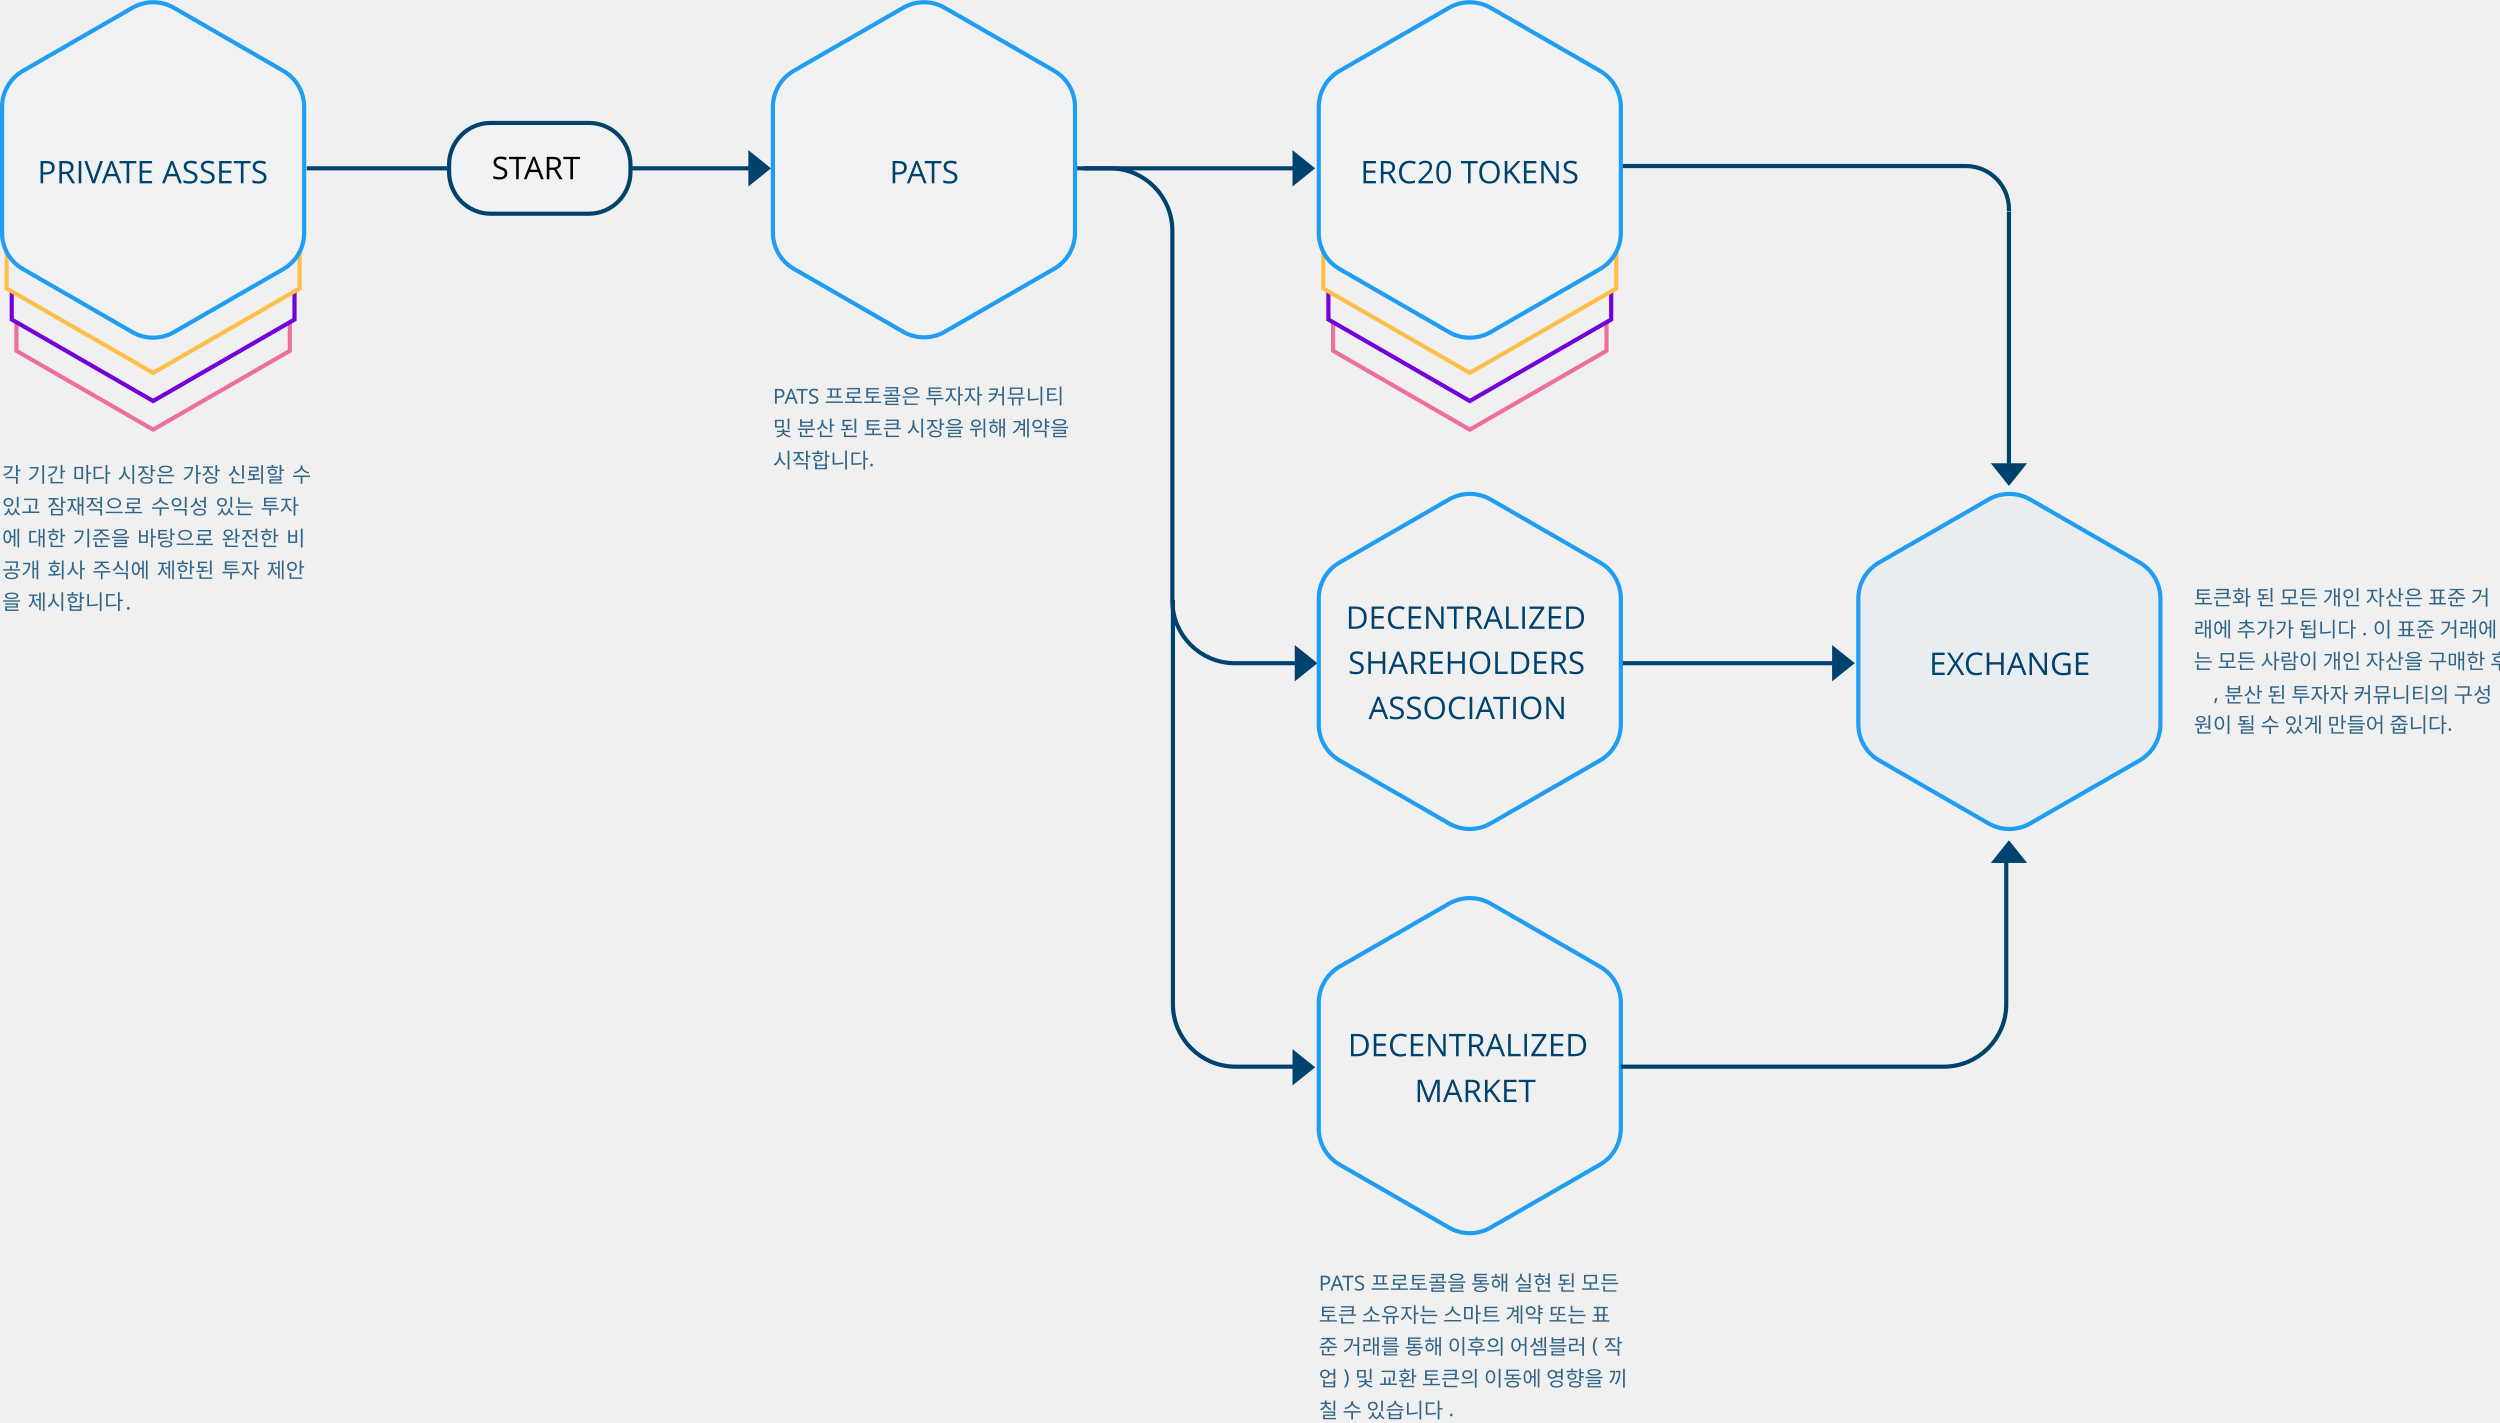
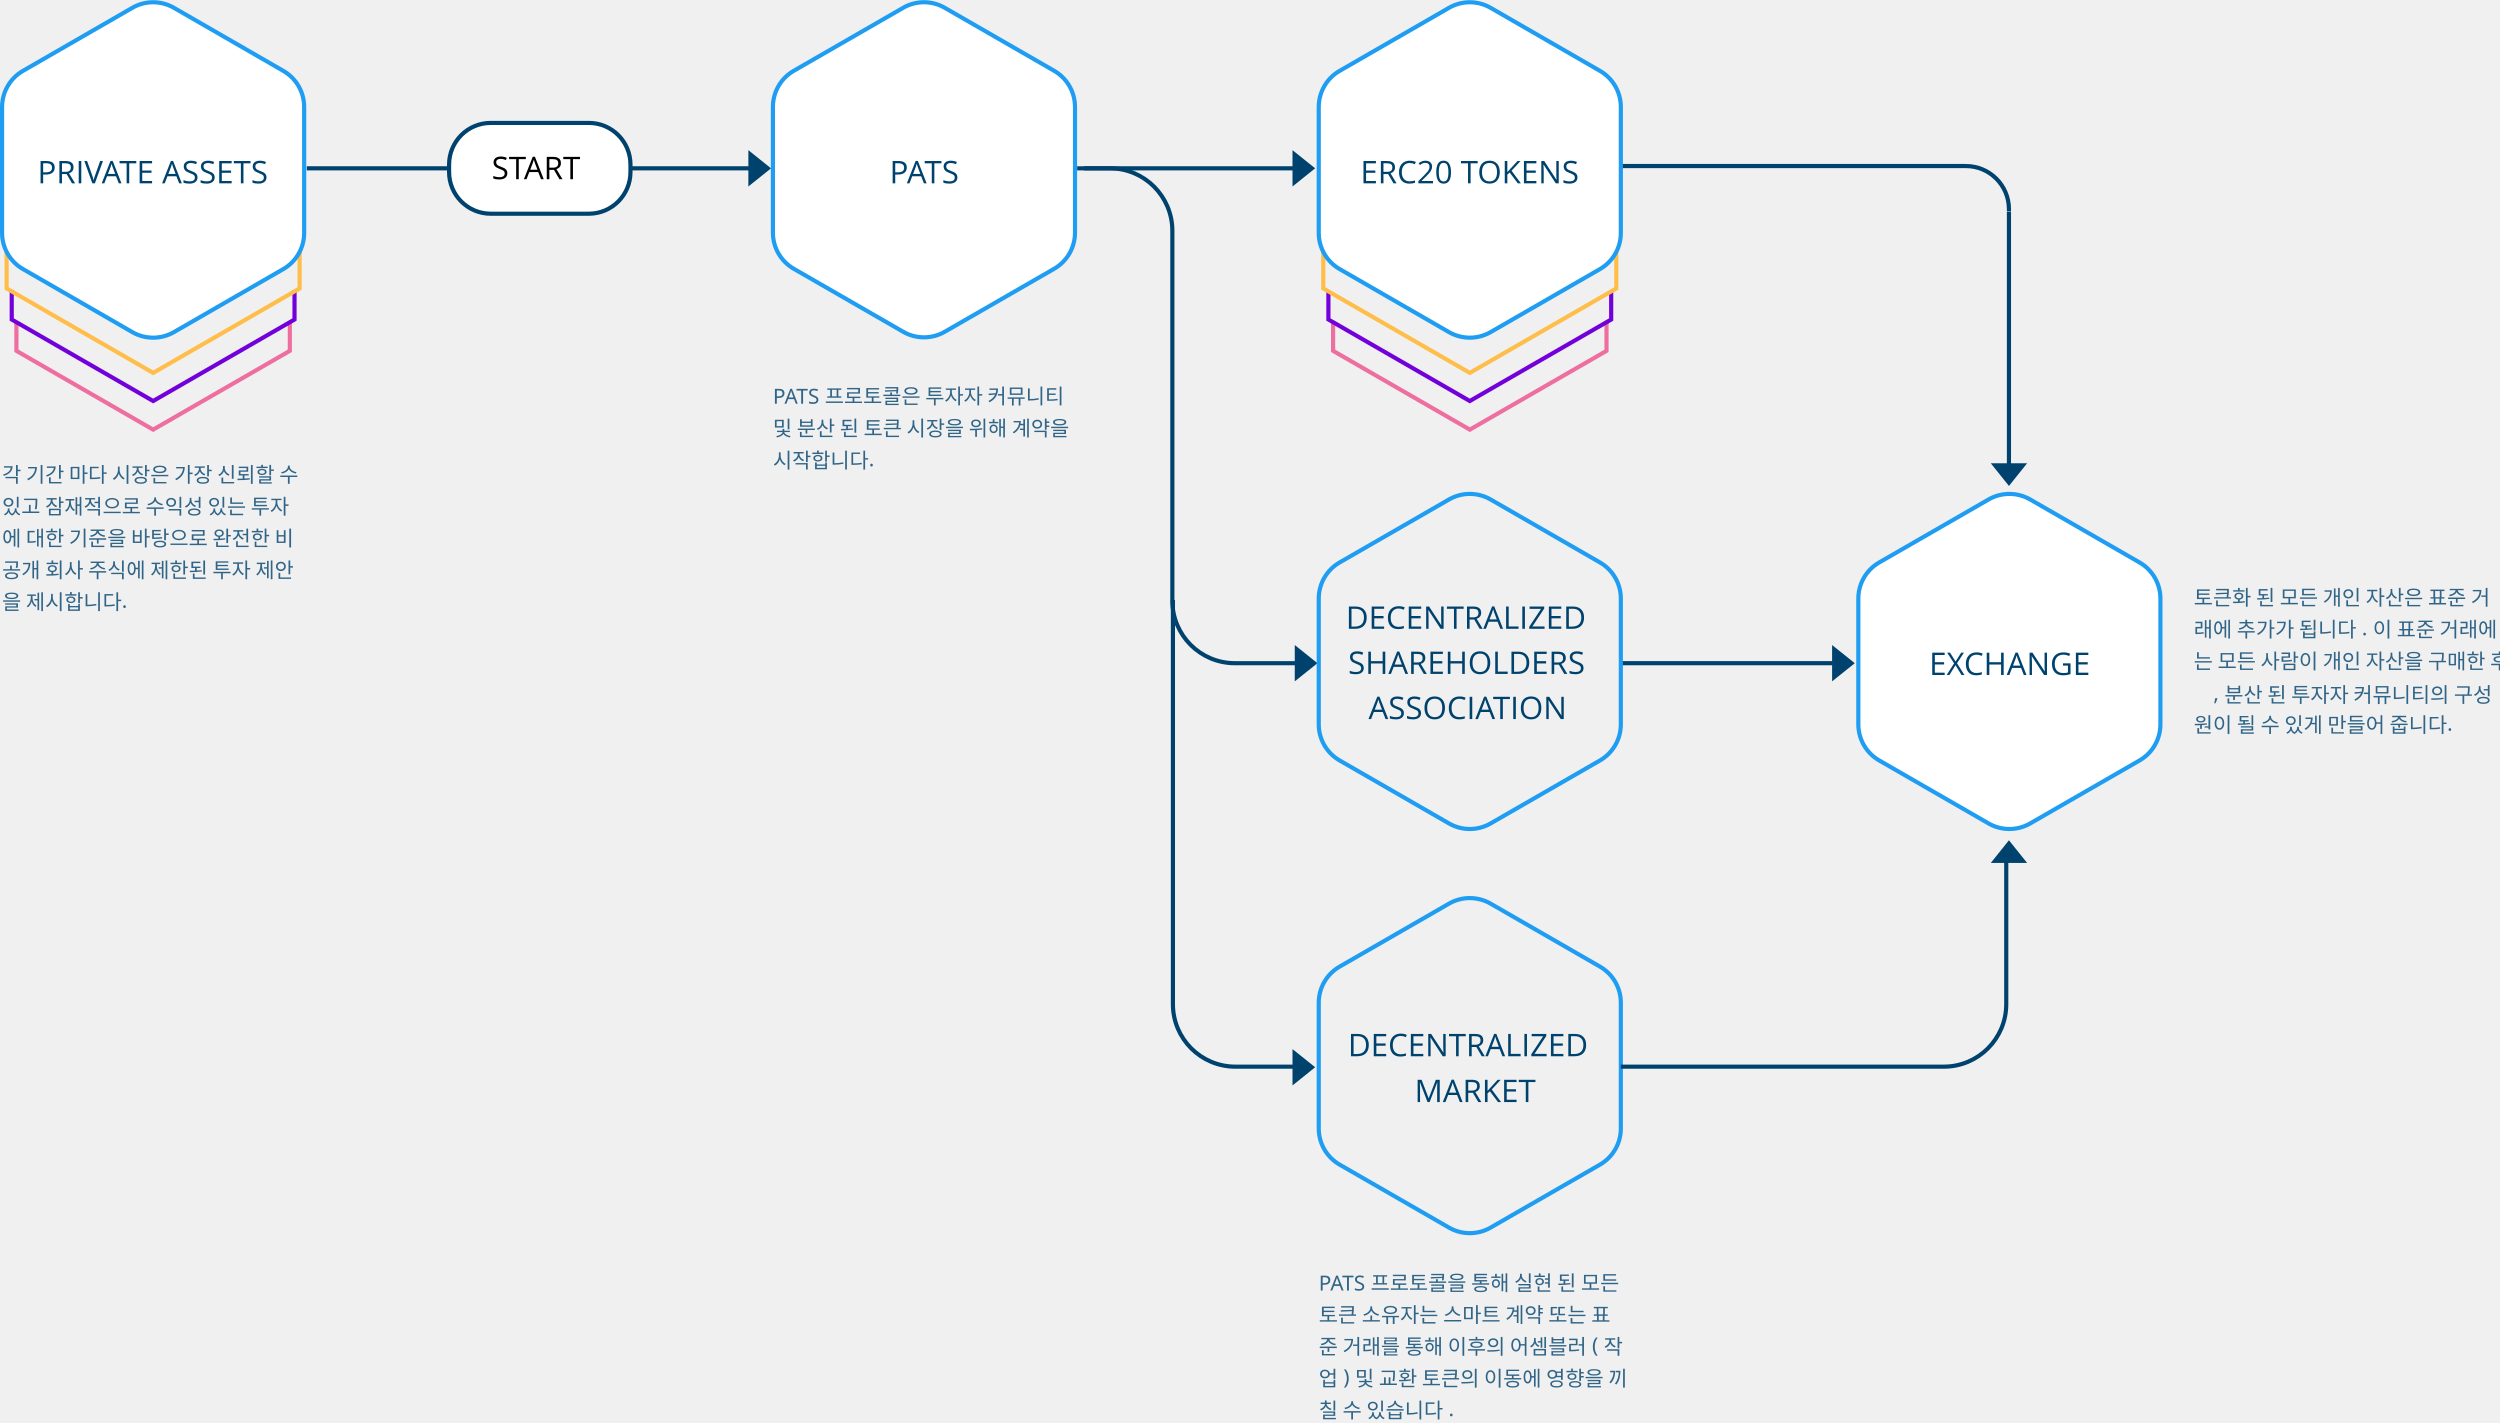
<svg xmlns="http://www.w3.org/2000/svg" width="1200" height="683" viewBox="0 0 1200 683">
  <g fill="none" fill-rule="evenodd">
    <path d="M147.25 80.792h218.493" stroke="#00426E" stroke-width="2" />
    <path fill="#00426E" d="M359.213 89.51V72.074l10.883 8.717z" />
    <path d="M520.278 80.792h106.65" stroke="#00426E" stroke-width="2" />
    <path fill="#00426E" d="M620.4 89.51V72.074l10.882 8.717z" />
    <path d="M778.199 318.33h109.916" stroke="#00426E" stroke-width="2" />
    <path fill="#00426E" d="M879.408 327.047v-17.434l10.883 8.717z" />
    <path d="M964.294 101.577V231.08" stroke="#00426E" stroke-width="2" />
    <path fill="#00426E" d="M955.577 222.375h17.434l-8.717 10.883zM973.01 414.21h-17.433l8.717-10.883z" />
    <path d="M517.021 80.792h15.708c16.569 0 30 13.432 30 30V288.33c0 16.569 13.432 30 30 30h35.573" stroke="#00426E" stroke-width="2" />
    <path fill="#00426E" d="M621.487 327.047v-17.434l10.883 8.717z" />
-     <rect width="87.062" height="43.585" rx="20" transform="translate(215.561 59)" fill="#F0F2F3" stroke="#00426E" stroke-width="2" />
+     <rect width="87.062" height="43.585" rx="20" transform="translate(215.561 59)" fill="#FFF" stroke="#00426E" stroke-width="2" />
    <path d="M620.4 521v-17.434l10.882 8.717z" fill="#00426E" />
    <path d="M964.294 100.406c0-11.434-9.258-20.703-20.677-20.703M778.296 79.694h163.649" stroke-linecap="square" stroke="#00426E" stroke-width="2" />
-     <path d="M453.48 3.747l52.5 30.233A20 20 0 0 1 516 51.312v60.376a20 20 0 0 1-10.02 17.332l-52.5 30.233a20 20 0 0 1-19.96 0l-52.5-30.233A20 20 0 0 1 371 111.688V51.312a20 20 0 0 1 10.02-17.332l52.5-30.233a20 20 0 0 1 19.96 0z" stroke="#1E9DF2" stroke-width="2" fill="#EFF1F2" />
+     <path d="M453.48 3.747l52.5 30.233A20 20 0 0 1 516 51.312v60.376a20 20 0 0 1-10.02 17.332l-52.5 30.233a20 20 0 0 1-19.96 0l-52.5-30.233A20 20 0 0 1 371 111.688V51.312a20 20 0 0 1 10.02-17.332l52.5-30.233a20 20 0 0 1 19.96 0z" stroke="#1E9DF2" stroke-width="2" fill="#FFF" />
    <g stroke-width="2">
      <path stroke="#EE6E9F" d="M771.12 154.074v14.324l-65.62 37.827-65.62-37.827v-14.38" />
      <path stroke="#7200DA" d="M773.367 140.222v13.143L705.5 192.487l-67.867-39.122v-13.143" />
      <path stroke="#FFBD4A" d="M705.5 16.842l70.32 40.536v81.073l-70.32 40.536-70.32-40.536V57.378z" />
-       <path d="M715.488 3.758l52.5 30.264A20 20 0 0 1 778 51.349v60.475a20 20 0 0 1-10.012 17.327l-52.5 30.264a20 20 0 0 1-19.976 0l-52.5-30.264A20 20 0 0 1 633 111.824V51.349a20 20 0 0 1 10.012-17.327l52.5-30.264a20 20 0 0 1 19.976 0z" stroke="#1E9DF2" fill="#F0F2F3" />
+       <path d="M715.488 3.758l52.5 30.264A20 20 0 0 1 778 51.349v60.475a20 20 0 0 1-10.012 17.327l-52.5 30.264a20 20 0 0 1-19.976 0l-52.5-30.264A20 20 0 0 1 633 111.824V51.349a20 20 0 0 1 10.012-17.327l52.5-30.264a20 20 0 0 1 19.976 0z" stroke="#1E9DF2" fill="#FFF" />
    </g>
    <g stroke-width="2">
      <path stroke="#EE6E9F" d="M139.12 154.25v14.148L73.5 206.225 7.88 168.398v-13.976" />
      <path stroke="#7200DA" d="M141.367 139.519v13.846L73.5 192.487 5.633 153.365v-14.2" />
      <path stroke="#FFBD4A" d="M73.5 16.842l70.32 40.536v81.073L73.5 178.987 3.18 138.451V57.378z" />
-       <path d="M83.488 3.758l52.5 30.264A20 20 0 0 1 146 51.349v60.475a20 20 0 0 1-10.012 17.327l-52.5 30.264a20 20 0 0 1-19.976 0l-52.5-30.264A20 20 0 0 1 1 111.824V51.349a20 20 0 0 1 10.012-17.327l52.5-30.264a20 20 0 0 1 19.976 0z" stroke="#1E9DF2" fill="#EFF1F2" />
+       <path d="M83.488 3.758l52.5 30.264A20 20 0 0 1 146 51.349v60.475a20 20 0 0 1-10.012 17.327l-52.5 30.264a20 20 0 0 1-19.976 0l-52.5-30.264A20 20 0 0 1 1 111.824V51.349a20 20 0 0 1 10.012-17.327l52.5-30.264a20 20 0 0 1 19.976 0z" stroke="#1E9DF2" fill="#FFF" />
    </g>
    <path d="M715.48 239.747l52.5 30.233A20 20 0 0 1 778 287.312v60.376a20 20 0 0 1-10.02 17.332l-52.5 30.233a20 20 0 0 1-19.96 0l-52.5-30.233A20 20 0 0 1 633 347.688v-60.376a20 20 0 0 1 10.02-17.332l52.5-30.233a20 20 0 0 1 19.96 0z" stroke="#1E9DF2" stroke-width="2" />
    <g fill="#00426E" font-family="OpenSans-Regular, Open Sans" font-size="15">
      <text transform="translate(646 285)">
        <tspan x="0" y="16.833">DECENTRALIZED</tspan>
      </text>
      <text transform="translate(646 285)">
        <tspan x="1.086" y="38.5">SHAREHOLDERS</tspan>
      </text>
      <text transform="translate(646 285)">
        <tspan x="10.862" y="60.167">ASSOCIATION</tspan>
      </text>
    </g>
-     <path d="M974.48 239.747l52.5 30.233a20 20 0 0 1 10.02 17.332v60.376a20 20 0 0 1-10.02 17.332l-52.5 30.233a20 20 0 0 1-19.96 0l-52.5-30.233A20 20 0 0 1 892 347.688v-60.376a20 20 0 0 1 10.02-17.332l52.5-30.233a20 20 0 0 1 19.96 0z" stroke="#1E9DF2" stroke-width="2" fill="#EAEDEF" />
+     <path d="M974.48 239.747l52.5 30.233a20 20 0 0 1 10.02 17.332v60.376a20 20 0 0 1-10.02 17.332l-52.5 30.233a20 20 0 0 1-19.96 0l-52.5-30.233A20 20 0 0 1 892 347.688v-60.376a20 20 0 0 1 10.02-17.332l52.5-30.233a20 20 0 0 1 19.96 0z" stroke="#1E9DF2" stroke-width="2" fill="#FFF" />
    <path d="M715.48 433.747l52.5 30.233A20 20 0 0 1 778 481.312v60.376a20 20 0 0 1-10.02 17.332l-52.5 30.233a20 20 0 0 1-19.96 0l-52.5-30.233A20 20 0 0 1 633 541.688v-60.376a20 20 0 0 1 10.02-17.332l52.5-30.233a20 20 0 0 1 19.96 0z" stroke="#1E9DF2" stroke-width="2" />
    <g fill="#00426E">
      <path d="M657.02 501.543c0 1.768-.48 3.12-1.44 4.054-.96.935-2.34 1.403-4.142 1.403h-2.966v-10.708h3.281c1.665 0 2.96.461 3.882 1.384.923.923 1.385 2.212 1.385 3.867zm-1.319.044c0-1.396-.35-2.448-1.05-3.156-.702-.708-1.743-1.062-3.125-1.062h-1.809v8.554h1.516c1.485 0 2.6-.365 3.348-1.095.747-.73 1.12-1.81 1.12-3.24zm9.675 5.413h-5.969v-10.708h5.97v1.106h-4.725v3.45h4.439v1.098h-4.439v3.94h4.724V507zm6.958-9.749c-1.176 0-2.105.392-2.786 1.176-.682.784-1.022 1.857-1.022 3.219 0 1.401.328 2.484.985 3.248.657.764 1.593 1.147 2.809 1.147.747 0 1.599-.135 2.556-.403v1.091c-.742.278-1.658.417-2.747.417-1.577 0-2.794-.478-3.65-1.435-.858-.957-1.286-2.317-1.286-4.08 0-1.103.206-2.07.619-2.9a4.443 4.443 0 0 1 1.787-1.919c.779-.45 1.695-.674 2.75-.674 1.123 0 2.105.205 2.944.615l-.527 1.07c-.81-.381-1.621-.572-2.432-.572zM683.182 507h-5.97v-10.708h5.97v1.106h-4.724v3.45h4.438v1.098h-4.438v3.94h4.724V507zm10.737 0h-1.421l-5.852-8.987h-.059c.079 1.055.118 2.022.118 2.9V507h-1.15v-10.708h1.406l5.837 8.95h.059c-.01-.132-.032-.555-.066-1.27a22.05 22.05 0 0 1-.037-1.535v-6.145h1.165V507zm6.24 0h-1.245v-9.602h-3.391v-1.106h8.027v1.106h-3.39V507zm6.248-4.453V507h-1.245v-10.708h2.937c1.313 0 2.284.251 2.911.754.627.503.941 1.26.941 2.27 0 1.417-.718 2.374-2.153 2.872l2.908 4.812h-1.473l-2.592-4.453h-2.234zm0-1.07h1.706c.88 0 1.524-.174 1.934-.523.41-.35.615-.873.615-1.571 0-.708-.209-1.218-.626-1.53-.418-.313-1.088-.47-2.01-.47h-1.62v4.095zM721.165 507l-1.333-3.406h-4.292L714.222 507h-1.26l4.233-10.752h1.048L722.454 507h-1.289zm-1.721-4.526l-1.245-3.318c-.161-.42-.327-.935-.498-1.546-.108.47-.262.984-.462 1.546l-1.26 3.318h3.465zm4.482 4.526v-10.708h1.245v9.58h4.725V507h-5.97zm7.786 0v-10.708h1.245V507h-1.245zm10.671 0h-7.36v-.974l5.683-8.613h-5.508v-1.121h7.024v.974l-5.683 8.606h5.844V507zm8.042 0h-5.969v-10.708h5.97v1.106H745.7v3.45h4.439v1.098H745.7v3.94h4.724V507zm10.92-5.457c0 1.768-.479 3.12-1.439 4.054-.959.935-2.34 1.403-4.141 1.403h-2.967v-10.708h3.282c1.665 0 2.959.461 3.881 1.384.923.923 1.385 2.212 1.385 3.867zm-1.318.044c0-1.396-.35-2.448-1.05-3.156-.701-.708-1.743-1.062-3.124-1.062h-1.81v8.554h1.517c1.484 0 2.6-.365 3.347-1.095.747-.73 1.12-1.81 1.12-3.24zM685.21 529l-3.632-9.492h-.058c.068.752.102 1.645.102 2.68V529h-1.15v-10.708h1.875l3.391 8.833h.059l3.42-8.833h1.86V529h-1.244v-6.9c0-.79.034-1.65.102-2.578h-.059L686.214 529h-1.003zm15.536 0l-1.333-3.406h-4.292L693.802 529h-1.26l4.234-10.752h1.047L702.035 529h-1.29zm-1.722-4.526l-1.245-3.318c-.16-.42-.327-.935-.498-1.546-.107.47-.261.984-.461 1.546l-1.26 3.318h3.464zm5.728.073V529h-1.245v-10.708h2.937c1.313 0 2.284.251 2.911.754.628.503.941 1.26.941 2.27 0 1.417-.717 2.374-2.153 2.872l2.908 4.812h-1.472l-2.593-4.453h-2.234zm0-1.07h1.706c.88 0 1.524-.174 1.934-.523.41-.35.615-.873.615-1.571 0-.708-.208-1.218-.626-1.53-.417-.313-1.088-.47-2.01-.47h-1.619v4.095zM720.514 529h-1.465l-3.904-5.193-1.12.996V529h-1.246v-10.708h1.245v5.31l4.856-5.31h1.473l-4.307 4.65 4.468 6.058zm7.441 0h-5.97v-10.708h5.97v1.106h-4.724v3.45h4.438v1.098h-4.438v3.94h4.724V529zm5.669 0h-1.245v-9.602h-3.391v-1.106h8.027v1.106h-3.391V529z" />
    </g>
    <g fill="#00426E" font-family="BMHANNA, BM HANNA_TTF" font-size="10" opacity=".8">
      <text transform="translate(1 223)">
-         <tspan x="0" y="8.455">각</tspan>
-       </text>
-       <text transform="translate(1 223)">
-         <tspan x="12.226" y="8.455">기간</tspan>
-       </text>
-       <text transform="translate(1 223)">
-         <tspan x="33.854" y="8.455">마다</tspan>
-       </text>
-       <text transform="translate(1 223)">
-         <tspan x="55.481" y="8.455">시장은</tspan>
-       </text>
-       <text transform="translate(1 223)">
-         <tspan x="86.512" y="8.455">가장</tspan>
-       </text>
-       <text transform="translate(1 223)">
-         <tspan x="108.139" y="8.455">신뢰할</tspan>
-       </text>
-       <text transform="translate(1 223)">
-         <tspan x="139.169" y="8.455">수</tspan>
-       </text>
-       <text transform="translate(1 223)">
-         <tspan x="0" y="23.727">있고</tspan>
-       </text>
-       <text transform="translate(1 223)">
-         <tspan x="21.628" y="23.727">잠재적으로</tspan>
-       </text>
-       <text transform="translate(1 223)">
-         <tspan x="71.462" y="23.727">수익성</tspan>
-       </text>
-       <text transform="translate(1 223)">
-         <tspan x="102.492" y="23.727">있는</tspan>
-       </text>
-       <text transform="translate(1 223)">
-         <tspan x="124.12" y="23.727">투자</tspan>
-       </text>
-       <text transform="translate(1 223)">
-         <tspan x="0" y="39">에</tspan>
-       </text>
-       <text transform="translate(1 223)">
-         <tspan x="12.226" y="39">대한</tspan>
-       </text>
-       <text transform="translate(1 223)">
-         <tspan x="33.854" y="39">기준을</tspan>
-       </text>
-       <text transform="translate(1 223)">
-         <tspan x="64.884" y="39">바탕으로</tspan>
-       </text>
-       <text transform="translate(1 223)">
-         <tspan x="105.316" y="39">완전한</tspan>
-       </text>
-       <text transform="translate(1 223)">
-         <tspan x="136.346" y="39">비</tspan>
-       </text>
-       <text transform="translate(1 223)">
-         <tspan x="0" y="54.273">공개</tspan>
-       </text>
-       <text transform="translate(1 223)">
-         <tspan x="21.628" y="54.273">회사</tspan>
-       </text>
-       <text transform="translate(1 223)">
-         <tspan x="43.256" y="54.273">주식에</tspan>
-       </text>
-       <text transform="translate(1 223)">
-         <tspan x="74.286" y="54.273">제한된</tspan>
-       </text>
-       <text transform="translate(1 223)">
-         <tspan x="105.316" y="54.273">투자</tspan>
-       </text>
-       <text transform="translate(1 223)">
-         <tspan x="126.944" y="54.273">제안</tspan>
-       </text>
-       <text transform="translate(1 223)">
-         <tspan x="0" y="69.545">을</tspan>
-       </text>
-       <text transform="translate(1 223)">
-         <tspan x="12.226" y="69.545">제시합니다</tspan>
-       </text>
-       <text transform="translate(1 223)">
-         <tspan x="59.237" y="69.545">.</tspan>
+         <tspan x="0" y="8.455">각 기간 마다 시장은 가장 신뢰할 수</tspan>
+         <tspan x="0" y="23.727">있고 잠재적으로 수익성 있는 투자</tspan>
+         <tspan x="0" y="39">에 대한 기준을 바탕으로 완전한 비</tspan>
+         <tspan x="0" y="54.273">공개 회사 주식에 제한된 투자 제안</tspan>
+         <tspan x="0" y="69.545">을 제시합니다.</tspan>
      </text>
    </g>
    <g fill="#00426E" font-family="BMHANNA, BM HANNA_TTF" font-size="10" opacity=".8">
      <text transform="translate(371 185)">
        <tspan x="0" y="8.8">PATS 프로토콜은 투자자 커뮤니티</tspan>
-       </text>
-       <text transform="translate(371 185)">
        <tspan x="0" y="24.2">및 분산 된 토큰 시장을 위해 계약을</tspan>
-       </text>
-       <text transform="translate(371 185)">
        <tspan x="0" y="39.6">시작합니다.</tspan>
      </text>
    </g>
    <g fill="#00426E" font-family="BMHANNA, BM HANNA_TTF" font-size="10" opacity=".8">
      <text transform="translate(1053 282)">
        <tspan x="0" y="8.455">토큰화 된 모든 개인 자산은 표준 거</tspan>
-       </text>
-       <text transform="translate(1053 282)">
        <tspan x="0" y="23.727">래에 추가가 됩니다 . 이 표준 거래에</tspan>
-       </text>
-       <text transform="translate(1053 282)">
        <tspan x="0" y="39">는 모든 사람이 개인 자산을 구매한 후</tspan>
-       </text>
-       <text transform="translate(1053 282)">
        <tspan x="9.408" y="54.273">, 분산 된 투자자 커뮤니티의 구성</tspan>
-       </text>
-       <text transform="translate(1053 282)">
        <tspan x="0" y="69.545">원이 될 수 있게 만들어 줍니다.</tspan>
      </text>
    </g>
    <g fill="#00426E" font-family="BMHANNA, BM HANNA_TTF" font-size="10" opacity=".8">
      <text transform="translate(633 611)">
        <tspan x="0" y="8.455">PATS 프로토콜을 통해 실현 된 모든</tspan>
-       </text>
-       <text transform="translate(633 611)">
        <tspan x="0" y="23.727">토큰 소유자는 스마트 계약 또는 표</tspan>
-       </text>
-       <text transform="translate(633 611)">
        <tspan x="0" y="39">준 거래를 통해 이후의 어셈블러 ( 작</tspan>
-       </text>
-       <text transform="translate(633 611)">
        <tspan x="0" y="54.273">업 ) 및 교환 토큰의 이동에 영향을 끼</tspan>
-       </text>
-       <text transform="translate(633 611)">
        <tspan x="0" y="69.545">칠 수 있습니다 .</tspan>
      </text>
    </g>
    <path d="M563 288v194c0 16.569 13.431 30 30 30h32M778 512h155c16.569 0 30-13.431 30-30v-70" stroke="#00426E" stroke-width="2" />
    <path d="M243.515 83.15c0 .943-.342 1.678-1.026 2.205-.683.528-1.611.791-2.783.791-1.27 0-2.246-.163-2.93-.49v-1.201c.44.185.918.332 1.436.439.517.107 1.03.161 1.538.161.83 0 1.455-.157 1.875-.472.42-.315.63-.753.63-1.315 0-.371-.075-.675-.224-.912-.148-.237-.397-.455-.747-.655-.349-.2-.88-.428-1.593-.681-.996-.357-1.707-.78-2.135-1.268-.427-.488-.64-1.125-.64-1.911 0-.825.31-1.482.93-1.97.62-.489 1.44-.733 2.46-.733 1.065 0 2.044.195 2.938.586l-.389 1.084c-.883-.371-1.743-.557-2.578-.557-.659 0-1.174.142-1.545.425-.371.283-.557.677-.557 1.18 0 .37.069.675.205.911.137.237.368.454.693.652.324.198.821.416 1.49.656 1.123.4 1.896.83 2.318 1.289.422.459.634 1.054.634 1.787zM249 86h-1.245v-9.602h-3.39v-1.106h8.027v1.106H249V86zm10.687 0l-1.333-3.406h-4.292L252.743 86h-1.26l4.234-10.752h1.047L260.976 86h-1.29zm-1.722-4.526l-1.245-3.318a17.77 17.77 0 0 1-.498-1.546c-.107.47-.261.984-.461 1.546l-1.26 3.318h3.464zm5.728.073V86h-1.245V75.292h2.937c1.313 0 2.284.251 2.911.754.628.503.941 1.26.941 2.27 0 1.417-.717 2.374-2.153 2.872L269.992 86h-1.472l-2.593-4.453h-2.234zm0-1.07h1.706c.88 0 1.524-.174 1.934-.523.41-.35.615-.873.615-1.571 0-.708-.208-1.218-.626-1.53-.417-.313-1.088-.47-2.01-.47h-1.62v4.095zM275.016 86h-1.245v-9.602h-3.391v-1.106h8.027v1.106h-3.39V86z" fill="#000" />
    <path d="M26.262 80.412c0 1.084-.37 1.918-1.11 2.501-.74.584-1.798.876-3.175.876h-1.26V88h-1.245V77.292h2.776c2.676 0 4.014 1.04 4.014 3.12zm-5.545 2.307h1.12c1.104 0 1.903-.178 2.396-.534.493-.357.74-.928.74-1.714 0-.708-.232-1.236-.696-1.582-.464-.347-1.187-.52-2.168-.52h-1.392v4.35zm9.031.828V88h-1.245V77.292h2.937c1.313 0 2.284.251 2.911.754.628.503.941 1.26.941 2.27 0 1.417-.717 2.374-2.153 2.872L36.047 88h-1.472l-2.593-4.453h-2.234zm0-1.07h1.707c.879 0 1.523-.174 1.933-.523.41-.35.615-.873.615-1.571 0-.708-.208-1.218-.626-1.53-.417-.313-1.087-.47-2.01-.47h-1.619v4.095zM37.775 88V77.292h1.246V88h-1.246zm10.298-10.708h1.34L45.554 88h-1.23l-3.838-10.708h1.319l2.46 6.929c.284.796.508 1.57.674 2.321.176-.79.406-1.58.689-2.365l2.446-6.885zM57.016 88l-1.333-3.406h-4.292L50.073 88h-1.26l4.233-10.752h1.048L58.305 88h-1.289zm-1.721-4.526l-1.245-3.318c-.161-.42-.327-.935-.498-1.546-.108.47-.261.984-.462 1.546l-1.26 3.318h3.465zM62.025 88h-1.244v-9.602H57.39v-1.106h8.027v1.106h-3.391V88zm10.973 0h-5.97V77.292h5.97v1.106h-4.725v3.45h4.439v1.098h-4.439v3.94h4.725V88zm13 0l-1.333-3.406h-4.292L79.055 88h-1.26l4.233-10.752h1.048L87.287 88h-1.289zm-1.721-4.526l-1.245-3.318c-.161-.42-.327-.935-.498-1.546-.108.47-.262.984-.462 1.546l-1.26 3.318h3.465zm10.525 1.677c0 .942-.342 1.677-1.026 2.204-.683.528-1.611.791-2.783.791-1.27 0-2.246-.163-2.93-.49v-1.201c.44.185.918.332 1.436.439.518.107 1.03.161 1.538.161.83 0 1.455-.157 1.875-.472.42-.315.63-.753.63-1.315 0-.371-.074-.675-.223-.912-.15-.237-.398-.455-.747-.655-.35-.2-.88-.428-1.593-.681-.997-.357-1.708-.78-2.135-1.268-.428-.488-.641-1.125-.641-1.911 0-.825.31-1.482.93-1.97.62-.489 1.44-.733 2.46-.733 1.065 0 2.044.195 2.938.586l-.388 1.084c-.884-.371-1.744-.557-2.579-.557-.659 0-1.174.142-1.545.425-.371.283-.557.677-.557 1.18 0 .37.069.675.205.911.137.237.368.454.693.652.324.198.821.416 1.49.656 1.123.4 1.896.83 2.318 1.289.423.459.634 1.054.634 1.787zm8.232 0c0 .942-.342 1.677-1.025 2.204-.684.528-1.612.791-2.783.791-1.27 0-2.247-.163-2.93-.49v-1.201c.44.185.918.332 1.435.439.518.107 1.03.161 1.539.161.83 0 1.455-.157 1.875-.472.42-.315.63-.753.63-1.315 0-.371-.075-.675-.224-.912-.149-.237-.398-.455-.747-.655-.35-.2-.88-.428-1.593-.681-.996-.357-1.708-.78-2.135-1.268-.427-.488-.64-1.125-.64-1.911 0-.825.31-1.482.93-1.97.62-.489 1.44-.733 2.46-.733 1.065 0 2.044.195 2.937.586l-.388 1.084c-.884-.371-1.743-.557-2.578-.557-.66 0-1.174.142-1.546.425-.37.283-.556.677-.556 1.18 0 .37.068.675.205.911.137.237.367.454.692.652.325.198.822.416 1.49.656 1.124.4 1.896.83 2.319 1.289.422.459.633 1.054.633 1.787zm8.16 2.849h-5.97V77.292h5.97v1.106h-4.725v3.45h4.439v1.098h-4.439v3.94h4.724V88zm5.668 0h-1.245v-9.602h-3.39v-1.106h8.026v1.106h-3.39V88zm11.045-2.85c0 .943-.342 1.678-1.025 2.205-.684.528-1.611.791-2.783.791-1.27 0-2.246-.163-2.93-.49v-1.201c.44.185.918.332 1.435.439.518.107 1.03.161 1.539.161.83 0 1.455-.157 1.875-.472.42-.315.63-.753.63-1.315 0-.371-.075-.675-.224-.912-.149-.237-.398-.455-.747-.655-.35-.2-.88-.428-1.593-.681-.996-.357-1.708-.78-2.135-1.268-.427-.488-.64-1.125-.64-1.911 0-.825.31-1.482.93-1.97.62-.489 1.44-.733 2.46-.733 1.065 0 2.044.195 2.937.586l-.388 1.084c-.884-.371-1.743-.557-2.578-.557-.66 0-1.174.142-1.545.425-.372.283-.557.677-.557 1.18 0 .37.068.675.205.911.137.237.367.454.692.652.325.198.822.416 1.49.656 1.124.4 1.896.83 2.319 1.289.422.459.633 1.054.633 1.787zM435.262 80.412c0 1.084-.37 1.918-1.11 2.501-.74.584-1.798.876-3.175.876h-1.26V88h-1.245V77.292h2.776c2.676 0 4.014 1.04 4.014 3.12zm-5.545 2.307h1.12c1.104 0 1.903-.178 2.396-.534.493-.357.74-.928.74-1.714 0-.708-.232-1.236-.696-1.582-.464-.347-1.187-.52-2.168-.52h-1.392v4.35zM443.487 88l-1.333-3.406h-4.292L436.543 88h-1.26l4.234-10.752h1.047L444.776 88h-1.29zm-1.721-4.526l-1.245-3.318a17.77 17.77 0 0 1-.499-1.546c-.107.47-.26.984-.461 1.546l-1.26 3.318h3.465zm6.73 4.526h-1.245v-9.602h-3.39v-1.106h8.027v1.106h-3.391V88zm11.046-2.85c0 .943-.342 1.678-1.026 2.205-.683.528-1.611.791-2.783.791-1.27 0-2.246-.163-2.93-.49v-1.201c.44.185.918.332 1.436.439.517.107 1.03.161 1.538.161.83 0 1.455-.157 1.875-.472.42-.315.63-.753.63-1.315 0-.371-.075-.675-.224-.912-.149-.237-.398-.455-.747-.655s-.88-.428-1.593-.681c-.996-.357-1.708-.78-2.135-1.268-.427-.488-.64-1.125-.64-1.911 0-.825.31-1.482.93-1.97.62-.489 1.44-.733 2.46-.733 1.065 0 2.044.195 2.938.586l-.389 1.084c-.883-.371-1.743-.557-2.578-.557-.659 0-1.174.142-1.545.425-.371.283-.557.677-.557 1.18 0 .37.069.675.205.911.137.237.368.454.692.652.325.198.822.416 1.49.656 1.124.4 1.897.83 2.319 1.289.422.459.634 1.054.634 1.787zM660.441 88h-5.969V77.292h5.97v1.106h-4.725v3.45h4.439v1.098h-4.439v3.94h4.724V88zm3.619-4.453V88h-1.246V77.292h2.937c1.314 0 2.284.251 2.912.754.627.503.941 1.26.941 2.27 0 1.417-.718 2.374-2.153 2.872L670.358 88h-1.472l-2.593-4.453h-2.233zm0-1.07h1.706c.879 0 1.524-.174 1.934-.523.41-.35.615-.873.615-1.571 0-.708-.209-1.218-.626-1.53-.418-.313-1.088-.47-2.01-.47h-1.62v4.095zm12.612-4.226c-1.177 0-2.106.392-2.787 1.176-.681.784-1.022 1.857-1.022 3.219 0 1.401.329 2.484.985 3.248.657.764 1.593 1.147 2.81 1.147.746 0 1.598-.135 2.555-.403v1.091c-.742.278-1.657.417-2.746.417-1.577 0-2.794-.478-3.651-1.435-.857-.957-1.286-2.317-1.286-4.08 0-1.103.207-2.07.62-2.9a4.443 4.443 0 0 1 1.786-1.919c.78-.45 1.696-.674 2.75-.674 1.124 0 2.105.205 2.945.615l-.527 1.07c-.811-.381-1.622-.572-2.432-.572zM687.849 88h-7.039v-1.047l2.82-2.835c.86-.869 1.426-1.49 1.7-1.86.273-.371.478-.733.614-1.084.137-.352.205-.73.205-1.135 0-.572-.173-1.025-.52-1.36-.346-.334-.827-.5-1.442-.5-.445 0-.866.072-1.264.219-.398.146-.841.413-1.33.798l-.644-.827c.987-.82 2.06-1.23 3.223-1.23 1.006 0 1.794.257 2.366.772.57.515.857 1.207.857 2.076 0 .679-.19 1.35-.572 2.014-.38.665-1.094 1.504-2.138 2.52l-2.344 2.292v.06h5.508V88zm8.635-5.369c0 1.85-.292 3.233-.875 4.146-.584.913-1.476 1.37-2.677 1.37-1.153 0-2.03-.468-2.63-1.403-.6-.935-.9-2.306-.9-4.113 0-1.865.29-3.25.87-4.152.582-.904 1.468-1.355 2.66-1.355 1.162 0 2.044.47 2.647 1.413.603.942.905 2.307.905 4.094zm-5.852 0c0 1.558.183 2.692.55 3.402.365.71.949 1.066 1.75 1.066.81 0 1.397-.36 1.761-1.08.364-.72.546-1.85.546-3.388 0-1.538-.182-2.664-.546-3.38-.364-.715-.95-1.073-1.761-1.073-.801 0-1.385.353-1.75 1.059-.367.705-.55 1.837-.55 3.394zM705.896 88h-1.246v-9.602h-3.39v-1.106h8.027v1.106h-3.391V88zm13.996-5.369c0 1.714-.433 3.062-1.3 4.043-.867.982-2.071 1.472-3.614 1.472-1.578 0-2.795-.482-3.652-1.446-.857-.964-1.285-2.325-1.285-4.083 0-1.743.43-3.095 1.29-4.054.858-.96 2.08-1.44 3.661-1.44 1.538 0 2.74.489 3.604 1.465.864.977 1.296 2.325 1.296 4.043zm-8.533 0c0 1.45.31 2.55.927 3.3.618.75 1.515 1.124 2.692 1.124 1.186 0 2.082-.373 2.688-1.12.605-.748.908-1.849.908-3.304 0-1.44-.302-2.533-.905-3.277-.603-.745-1.495-1.117-2.677-1.117-1.186 0-2.088.375-2.706 1.124-.618.75-.927 1.84-.927 3.27zM730.014 88h-1.465l-3.903-5.193-1.121.996V88h-1.245V77.292h1.245v5.31l4.856-5.31h1.472l-4.307 4.65L730.014 88zm7.442 0h-5.97V77.292h5.97v1.106h-4.725v3.45h4.439v1.098h-4.439v3.94h4.725V88zm10.737 0h-1.421l-5.852-8.987h-.059c.078 1.055.118 2.022.118 2.9V88h-1.15V77.292h1.406l5.837 8.95h.059c-.01-.132-.032-.555-.066-1.27a22.05 22.05 0 0 1-.037-1.535v-6.145h1.165V88zm8.987-2.85c0 .943-.342 1.678-1.026 2.205-.683.528-1.611.791-2.783.791-1.27 0-2.246-.163-2.93-.49v-1.201c.44.185.918.332 1.436.439.518.107 1.03.161 1.538.161.83 0 1.455-.157 1.875-.472.42-.315.63-.753.63-1.315 0-.371-.075-.675-.223-.912-.15-.237-.398-.455-.748-.655-.349-.2-.88-.428-1.593-.681-.996-.357-1.707-.78-2.135-1.268-.427-.488-.64-1.125-.64-1.911 0-.825.31-1.482.93-1.97.62-.489 1.44-.733 2.46-.733 1.065 0 2.044.195 2.938.586l-.388 1.084c-.884-.371-1.744-.557-2.579-.557-.659 0-1.174.142-1.545.425-.371.283-.557.677-.557 1.18 0 .37.069.675.205.911.137.237.368.454.693.652.324.198.821.416 1.49.656 1.123.4 1.896.83 2.318 1.289.423.459.634 1.054.634 1.787zM933.441 324h-5.969v-10.708h5.97v1.106h-4.725v3.45h4.439v1.098h-4.439v3.94h4.724V324zm9.5 0h-1.414l-2.878-4.71-2.93 4.71h-1.318l3.56-5.596-3.318-5.112h1.377l2.658 4.24 2.68-4.24h1.327l-3.318 5.068 3.574 5.64zm5.815-9.749c-1.176 0-2.105.392-2.787 1.176-.68.784-1.021 1.857-1.021 3.219 0 1.401.328 2.484.985 3.248.657.764 1.593 1.147 2.809 1.147.747 0 1.599-.135 2.556-.403v1.091c-.742.278-1.658.417-2.747.417-1.577 0-2.794-.478-3.65-1.435-.858-.957-1.286-2.317-1.286-4.08 0-1.103.206-2.07.619-2.9a4.443 4.443 0 0 1 1.787-1.919c.779-.45 1.695-.674 2.75-.674 1.123 0 2.104.205 2.944.615l-.527 1.07c-.81-.381-1.621-.572-2.432-.572zM961.764 324h-1.245v-5.04h-5.64V324h-1.245v-10.708h1.245v4.556h5.64v-4.556h1.245V324zm9.668 0l-1.333-3.406h-4.292L964.49 324h-1.26l4.233-10.752h1.048L972.72 324h-1.289zm-1.721-4.526l-1.245-3.318c-.161-.42-.327-.935-.498-1.546-.108.47-.261.984-.462 1.546l-1.26 3.318h3.465zM982.558 324h-1.421l-5.852-8.987h-.059c.078 1.055.117 2.022.117 2.9V324h-1.15v-10.708h1.407l5.837 8.95h.059c-.01-.132-.032-.555-.066-1.27a22.05 22.05 0 0 1-.037-1.535v-6.145h1.165V324zm7.653-5.61h3.64v5.207c-.566.18-1.142.318-1.728.41a13.16 13.16 0 0 1-2.036.14c-1.621 0-2.883-.483-3.787-1.447-.903-.964-1.355-2.316-1.355-4.054 0-1.113.224-2.089.67-2.926a4.532 4.532 0 0 1 1.93-1.919c.84-.442 1.824-.663 2.952-.663 1.143 0 2.207.21 3.193.63l-.483 1.099c-.967-.41-1.897-.616-2.79-.616-1.304 0-2.322.389-3.055 1.165-.732.776-1.098 1.853-1.098 3.23 0 1.445.352 2.541 1.058 3.289.706.747 1.742 1.12 3.11 1.12.741 0 1.466-.085 2.174-.256v-3.296h-2.395v-1.113zm12.18 5.61h-5.969v-10.708h5.97v1.106h-4.725v3.45h4.439v1.098h-4.439v3.94h4.725V324z" fill="#00426E" />
  </g>
</svg>
